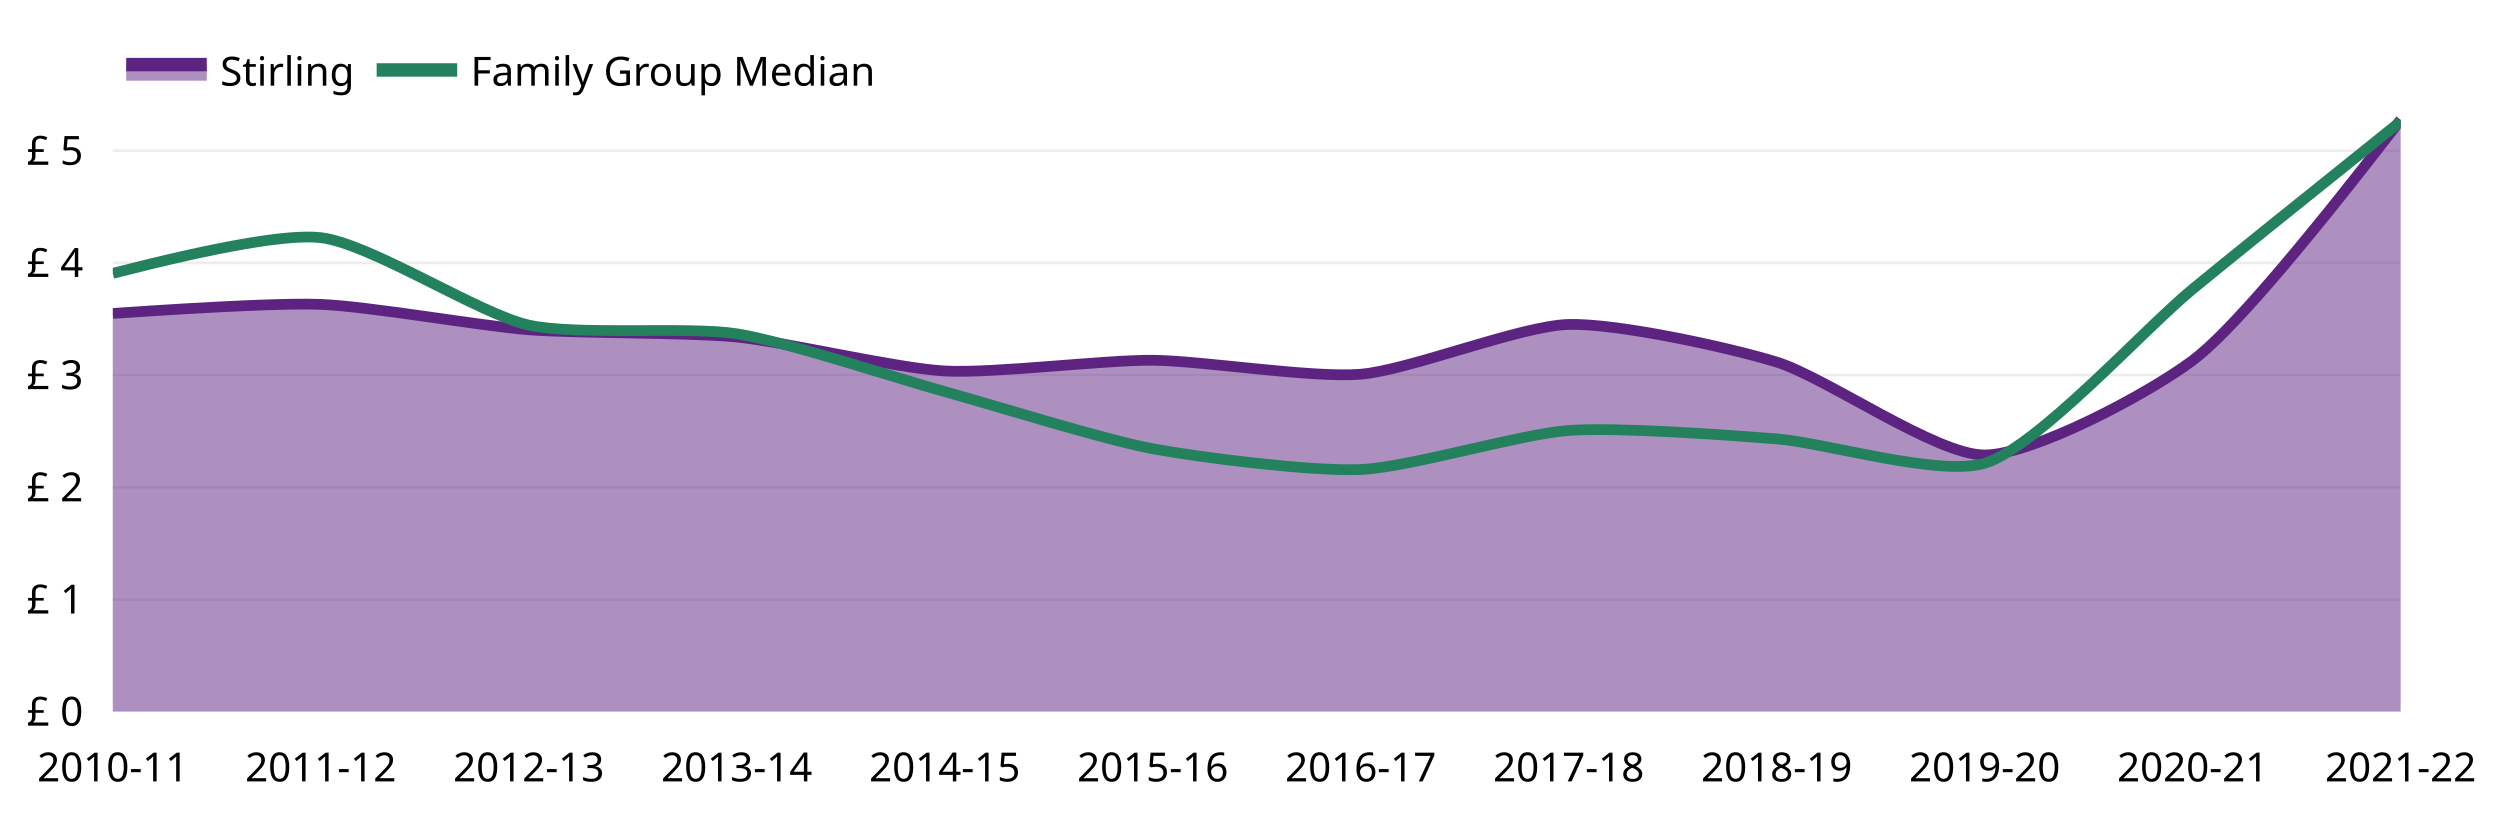
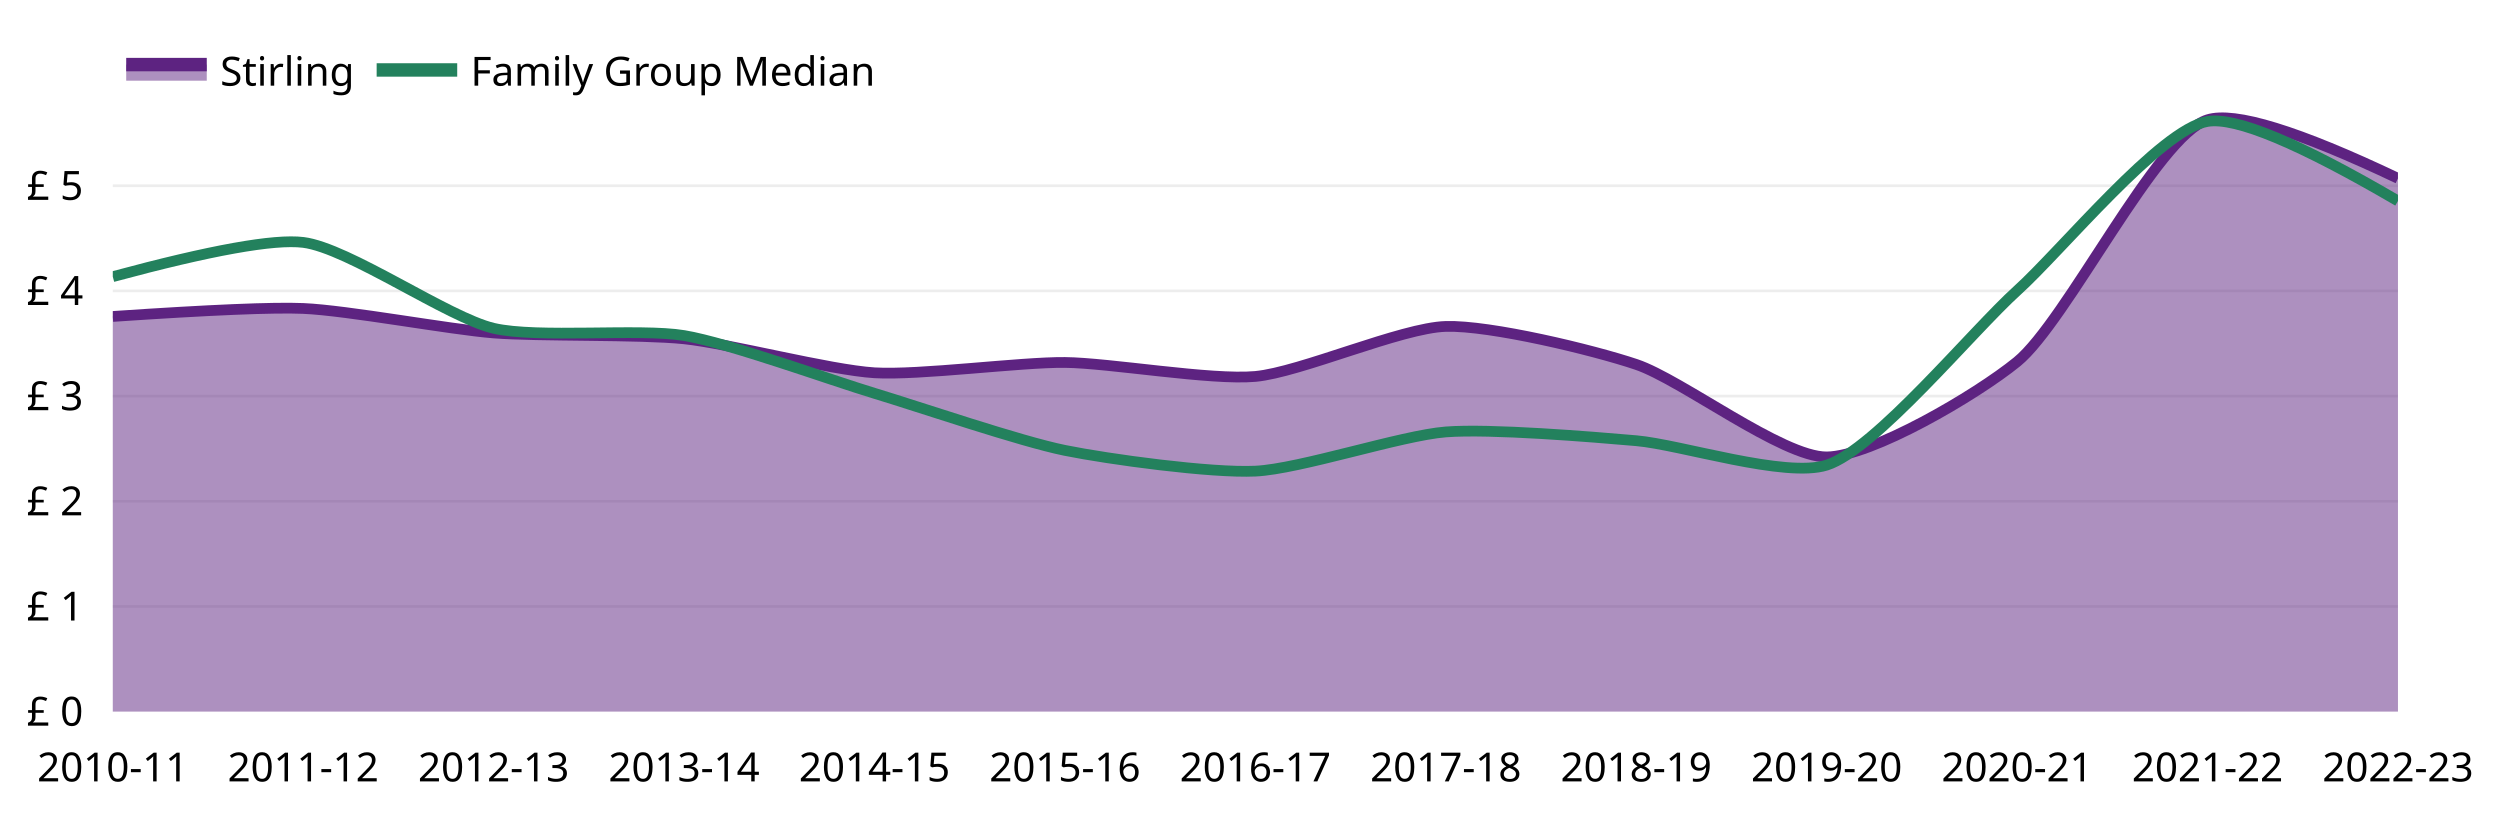
<svg xmlns="http://www.w3.org/2000/svg" class="main-svg" width="931" height="305" style="" viewBox="0 0 931 305">
  <rect x="0" y="0" width="931" height="305" style="fill: rgb(255, 255, 255); fill-opacity: 1;" />
-   <defs id="defs-97f14e">
+   <defs id="defs-fc7650">
    <g class="clips">
-       <clipPath id="clip97f14exyplot" class="plotclip">
-         <rect width="852" height="232" />
-       </clipPath>
-       <clipPath class="axesclip" id="clip97f14ex">
-         <rect x="42" y="0" width="852" height="305" />
-       </clipPath>
-       <clipPath class="axesclip" id="clip97f14ey">
+       <clipPath id="clipfc7650xyplot" class="plotclip">
+         <rect width="851" height="232" />
+       </clipPath>
+       <clipPath class="axesclip" id="clipfc7650x">
+         <rect x="42" y="0" width="851" height="305" />
+       </clipPath>
+       <clipPath class="axesclip" id="clipfc7650y">
        <rect x="0" y="33" width="931" height="232" />
      </clipPath>
-       <clipPath class="axesclip" id="clip97f14exy">
-         <rect x="42" y="33" width="852" height="232" />
+       <clipPath class="axesclip" id="clipfc7650xy">
+         <rect x="42" y="33" width="851" height="232" />
      </clipPath>
    </g>
    <g class="gradients" />
    <g class="patterns" />
  </defs>
  <g class="bglayer">
-     <rect class="bg" x="32" y="23" width="872" height="252" style="fill: rgb(0, 0, 0); fill-opacity: 0; stroke-width: 0;" />
+     <rect class="bg" x="32" y="23" width="871" height="252" style="fill: rgb(0, 0, 0); fill-opacity: 0; stroke-width: 0;" />
  </g>
  <g class="layer-below">
    <g class="imagelayer" />
    <g class="shapelayer" />
  </g>
  <g class="cartesianlayer">
    <g class="subplot xy">
      <g class="layer-subplot">
        <g class="shapelayer" />
        <g class="imagelayer" />
      </g>
+       <g class="minor-gridlayer">
+         <g class="x" />
+         <g class="y" />
+       </g>
      <g class="gridlayer">
        <g class="x">
-           <path class="xgrid crisp" transform="translate(119.45,0)" d="M0,33v232" style="stroke: rgb(255, 255, 255); stroke-opacity: 1; stroke-width: 1px;" />
-           <path class="xgrid crisp" transform="translate(196.91,0)" d="M0,33v232" style="stroke: rgb(255, 255, 255); stroke-opacity: 1; stroke-width: 1px;" />
-           <path class="xgrid crisp" transform="translate(274.36,0)" d="M0,33v232" style="stroke: rgb(255, 255, 255); stroke-opacity: 1; stroke-width: 1px;" />
-           <path class="xgrid crisp" transform="translate(351.82,0)" d="M0,33v232" style="stroke: rgb(255, 255, 255); stroke-opacity: 1; stroke-width: 1px;" />
-           <path class="xgrid crisp" transform="translate(429.27,0)" d="M0,33v232" style="stroke: rgb(255, 255, 255); stroke-opacity: 1; stroke-width: 1px;" />
-           <path class="xgrid crisp" transform="translate(506.73,0)" d="M0,33v232" style="stroke: rgb(255, 255, 255); stroke-opacity: 1; stroke-width: 1px;" />
-           <path class="xgrid crisp" transform="translate(584.18,0)" d="M0,33v232" style="stroke: rgb(255, 255, 255); stroke-opacity: 1; stroke-width: 1px;" />
-           <path class="xgrid crisp" transform="translate(661.64,0)" d="M0,33v232" style="stroke: rgb(255, 255, 255); stroke-opacity: 1; stroke-width: 1px;" />
-           <path class="xgrid crisp" transform="translate(739.09,0)" d="M0,33v232" style="stroke: rgb(255, 255, 255); stroke-opacity: 1; stroke-width: 1px;" />
-           <path class="xgrid crisp" transform="translate(816.55,0)" d="M0,33v232" style="stroke: rgb(255, 255, 255); stroke-opacity: 1; stroke-width: 1px;" />
+           <path class="xgrid crisp" transform="translate(112.92,0)" d="M0,33v232" style="stroke: rgb(255, 255, 255); stroke-opacity: 1; stroke-width: 1px;" />
+           <path class="xgrid crisp" transform="translate(183.83,0)" d="M0,33v232" style="stroke: rgb(255, 255, 255); stroke-opacity: 1; stroke-width: 1px;" />
+           <path class="xgrid crisp" transform="translate(254.75,0)" d="M0,33v232" style="stroke: rgb(255, 255, 255); stroke-opacity: 1; stroke-width: 1px;" />
+           <path class="xgrid crisp" transform="translate(325.67,0)" d="M0,33v232" style="stroke: rgb(255, 255, 255); stroke-opacity: 1; stroke-width: 1px;" />
+           <path class="xgrid crisp" transform="translate(396.58,0)" d="M0,33v232" style="stroke: rgb(255, 255, 255); stroke-opacity: 1; stroke-width: 1px;" />
+           <path class="xgrid crisp" transform="translate(467.5,0)" d="M0,33v232" style="stroke: rgb(255, 255, 255); stroke-opacity: 1; stroke-width: 1px;" />
+           <path class="xgrid crisp" transform="translate(538.42,0)" d="M0,33v232" style="stroke: rgb(255, 255, 255); stroke-opacity: 1; stroke-width: 1px;" />
+           <path class="xgrid crisp" transform="translate(609.33,0)" d="M0,33v232" style="stroke: rgb(255, 255, 255); stroke-opacity: 1; stroke-width: 1px;" />
+           <path class="xgrid crisp" transform="translate(680.25,0)" d="M0,33v232" style="stroke: rgb(255, 255, 255); stroke-opacity: 1; stroke-width: 1px;" />
+           <path class="xgrid crisp" transform="translate(751.17,0)" d="M0,33v232" style="stroke: rgb(255, 255, 255); stroke-opacity: 1; stroke-width: 1px;" />
+           <path class="xgrid crisp" transform="translate(822.08,0)" d="M0,33v232" style="stroke: rgb(255, 255, 255); stroke-opacity: 1; stroke-width: 1px;" />
        </g>
        <g class="y">
-           <path class="ygrid crisp" transform="translate(0,223.22)" d="M42,0h852" style="stroke: rgb(237, 237, 237); stroke-opacity: 1; stroke-width: 1px;" />
-           <path class="ygrid crisp" transform="translate(0,181.45)" d="M42,0h852" style="stroke: rgb(237, 237, 237); stroke-opacity: 1; stroke-width: 1px;" />
-           <path class="ygrid crisp" transform="translate(0,139.67)" d="M42,0h852" style="stroke: rgb(237, 237, 237); stroke-opacity: 1; stroke-width: 1px;" />
-           <path class="ygrid crisp" transform="translate(0,97.89)" d="M42,0h852" style="stroke: rgb(237, 237, 237); stroke-opacity: 1; stroke-width: 1px;" />
-           <path class="ygrid crisp" transform="translate(0,56.12)" d="M42,0h852" style="stroke: rgb(237, 237, 237); stroke-opacity: 1; stroke-width: 1px;" />
+           <path class="ygrid crisp" transform="translate(0,225.83)" d="M42,0h851" style="stroke: rgb(237, 237, 237); stroke-opacity: 1; stroke-width: 1px;" />
+           <path class="ygrid crisp" transform="translate(0,186.67)" d="M42,0h851" style="stroke: rgb(237, 237, 237); stroke-opacity: 1; stroke-width: 1px;" />
+           <path class="ygrid crisp" transform="translate(0,147.5)" d="M42,0h851" style="stroke: rgb(237, 237, 237); stroke-opacity: 1; stroke-width: 1px;" />
+           <path class="ygrid crisp" transform="translate(0,108.33)" d="M42,0h851" style="stroke: rgb(237, 237, 237); stroke-opacity: 1; stroke-width: 1px;" />
+           <path class="ygrid crisp" transform="translate(0,69.17)" d="M42,0h851" style="stroke: rgb(237, 237, 237); stroke-opacity: 1; stroke-width: 1px;" />
        </g>
      </g>
      <g class="zerolinelayer">
-         <path class="yzl zl crisp" transform="translate(0,265)" d="M42,0h852" style="stroke: rgb(255, 255, 255); stroke-opacity: 1; stroke-width: 2px;" />
+         <path class="yzl zl crisp" transform="translate(0,265)" d="M42,0h851" style="stroke: rgb(255, 255, 255); stroke-opacity: 1; stroke-width: 2px;" />
      </g>
      <path class="xlines-below" />
      <path class="ylines-below" />
      <g class="overlines-below" />
      <g class="xaxislayer-below" />
      <g class="yaxislayer-below" />
      <g class="overaxes-below" />
-       <g class="plot" transform="translate(42,33)" clip-path="url(#clip97f14exyplot)">
+       <g class="plot" transform="translate(42,33)" clip-path="url(#clipfc7650xyplot)">
        <g class="scatterlayer mlayer">
-           <g class="trace scatter trace8223bb" style="stroke-miterlimit: 2;">
+           <g class="trace scatter tracee02152" style="stroke-miterlimit: 2;">
            <g class="fills">
              <g>
-                 <path class="js-fill" d="M852,232L0,232L0,83.73Q59.41,79.65 77.45,80.35C95.55,81.06 136.81,88.39 154.91,89.81C172.95,91.22 214.34,90.73 232.36,92.51C250.49,94.3 291.69,104.15 309.82,105.15C327.84,106.14 369.2,101.02 387.27,101.16C405.35,101.3 446.77,107.87 464.73,106.36C482.92,104.83 524.05,88.33 542.18,87.82C560.2,87.32 601.89,96.36 619.64,101.84C638.06,107.53 679.03,136.5 697.09,136.44C715.18,136.38 757.74,113.81 774.55,101.23Q794.38,86.39 852,11.6" style="fill: rgb(93, 35, 129); fill-opacity: 0.5; stroke-width: 0;" />
+                 <path class="js-fill" d="M851,232L0,232L0,84.85Q54.4,81.16 70.92,81.87C87.5,82.58 125.25,89.67 141.83,90.99C158.35,92.3 196.26,91.45 212.75,93.17C229.36,94.9 267.06,104.81 283.67,105.83C300.16,106.84 338.04,101.82 354.58,101.98C371.13,102.14 409.08,108.7 425.5,107.19C442.18,105.66 479.81,89.06 496.42,88.56C512.91,88.07 551.13,97.26 567.33,102.71C584.25,108.4 621.72,137.25 638.25,137.16C654.82,137.07 693.89,114.18 709.17,101.73C727.55,86.75 761.3,17.47 780.08,11.6Q795.18,6.88 851,33.42" style="fill: rgb(93, 35, 129); fill-opacity: 0.5; stroke-width: 0;" />
              </g>
            </g>
            <g class="errorbars" />
            <g class="lines">
-               <path class="js-line" d="M0,83.73Q59.41,79.65 77.45,80.35C95.55,81.06 136.81,88.39 154.91,89.81C172.95,91.22 214.34,90.73 232.36,92.51C250.49,94.3 291.69,104.15 309.82,105.15C327.84,106.14 369.2,101.02 387.27,101.16C405.35,101.3 446.77,107.87 464.73,106.36C482.92,104.83 524.05,88.33 542.18,87.82C560.2,87.32 601.89,96.36 619.64,101.84C638.06,107.53 679.03,136.5 697.09,136.44C715.18,136.38 757.74,113.81 774.55,101.23Q794.38,86.39 852,11.6" style="vector-effect: non-scaling-stroke; fill: none; stroke: rgb(93, 35, 129); stroke-opacity: 1; stroke-width: 4px; opacity: 1;" />
+               <path class="js-line" d="M0,84.85Q54.4,81.16 70.92,81.87C87.5,82.58 125.25,89.67 141.83,90.99C158.35,92.3 196.26,91.45 212.75,93.17C229.36,94.9 267.06,104.81 283.67,105.83C300.16,106.84 338.04,101.82 354.58,101.98C371.13,102.14 409.08,108.7 425.5,107.19C442.18,105.66 479.81,89.06 496.42,88.56C512.91,88.07 551.13,97.26 567.33,102.71C584.25,108.4 621.72,137.25 638.25,137.16C654.82,137.07 693.89,114.18 709.17,101.73C727.55,86.75 761.3,17.47 780.08,11.6Q795.18,6.88 851,33.42" style="vector-effect: none; fill: none; stroke: rgb(93, 35, 129); stroke-opacity: 1; stroke-width: 4px; opacity: 1;" />
            </g>
            <g class="points" />
            <g class="text" />
          </g>
-           <g class="trace scatter tracebcb44c" style="stroke-miterlimit: 2; opacity: 1;">
+           <g class="trace scatter trace537c64" style="stroke-miterlimit: 2; opacity: 1;">
            <g class="fills" />
            <g class="errorbars" />
            <g class="lines">
-               <path class="js-line" d="M0,68.8Q59.67,53.46 77.45,55.5C95.84,57.6 136.46,83.95 154.91,88.07C172.63,92.03 214.45,88.47 232.36,91.3C250.6,94.18 291.74,107.84 309.82,112.84C327.89,117.83 369.05,130.72 387.27,134.11C405.2,137.44 446.71,142.63 464.73,141.85C482.86,141.07 524.03,128.63 542.18,127.31C560.18,126 601.59,129.02 619.64,130.44C637.74,131.86 680.04,144.61 697.09,139.52C716.49,133.72 756.41,89.56 774.55,74.65Q792.55,59.86 852,12.23" style="vector-effect: non-scaling-stroke; fill: none; stroke: rgb(35, 129, 93); stroke-opacity: 1; stroke-width: 4px; opacity: 1;" />
+               <path class="js-line" d="M0,70.03Q54.68,55.26 70.92,57.27C87.8,59.35 124.89,85.28 141.83,89.26C158.01,93.07 196.38,89.21 212.75,91.96C229.48,94.77 267.12,108.49 283.67,113.48C300.21,118.47 337.88,131.35 354.58,134.73C370.98,138.05 409.01,143.23 425.5,142.45C442.11,141.66 479.79,129.16 496.42,127.85C512.89,126.56 550.81,129.68 567.33,131.12C583.91,132.56 622.76,145.13 638.25,140.22C656.22,134.52 692.57,90.22 709.17,75.24C725.66,60.36 762.57,15.14 780.08,12.22Q795.84,9.59 851,41.84" style="vector-effect: none; fill: none; stroke: rgb(35, 129, 93); stroke-opacity: 1; stroke-width: 4px; opacity: 1;" />
            </g>
            <g class="points" />
            <g class="text" />
          </g>
        </g>
      </g>
      <g class="overplot" />
      <path class="xlines-above crisp" d="M0,0" style="fill: none;" />
      <path class="ylines-above crisp" d="M0,0" style="fill: none;" />
      <g class="overlines-above" />
      <g class="xaxislayer-above">
        <g class="xtick">
          <text text-anchor="middle" x="0" y="291" transform="translate(42,0)" style="font-family: 'Segoe UI Semibold'; font-size: 15px; fill: rgb(0, 0, 0); fill-opacity: 1; white-space: pre; opacity: 1;">2010-11</text>
        </g>
        <g class="xtick">
-           <text text-anchor="middle" x="0" y="291" transform="translate(119.45,0)" style="font-family: 'Segoe UI Semibold'; font-size: 15px; fill: rgb(0, 0, 0); fill-opacity: 1; white-space: pre; opacity: 1;">2011-12</text>
-         </g>
-         <g class="xtick">
-           <text text-anchor="middle" x="0" y="291" transform="translate(196.91,0)" style="font-family: 'Segoe UI Semibold'; font-size: 15px; fill: rgb(0, 0, 0); fill-opacity: 1; white-space: pre; opacity: 1;">2012-13</text>
-         </g>
-         <g class="xtick">
-           <text text-anchor="middle" x="0" y="291" transform="translate(274.36,0)" style="font-family: 'Segoe UI Semibold'; font-size: 15px; fill: rgb(0, 0, 0); fill-opacity: 1; white-space: pre; opacity: 1;">2013-14</text>
-         </g>
-         <g class="xtick">
-           <text text-anchor="middle" x="0" y="291" transform="translate(351.82,0)" style="font-family: 'Segoe UI Semibold'; font-size: 15px; fill: rgb(0, 0, 0); fill-opacity: 1; white-space: pre; opacity: 1;">2014-15</text>
-         </g>
-         <g class="xtick">
-           <text text-anchor="middle" x="0" y="291" transform="translate(429.27,0)" style="font-family: 'Segoe UI Semibold'; font-size: 15px; fill: rgb(0, 0, 0); fill-opacity: 1; white-space: pre; opacity: 1;">2015-16</text>
-         </g>
-         <g class="xtick">
-           <text text-anchor="middle" x="0" y="291" transform="translate(506.73,0)" style="font-family: 'Segoe UI Semibold'; font-size: 15px; fill: rgb(0, 0, 0); fill-opacity: 1; white-space: pre; opacity: 1;">2016-17</text>
-         </g>
-         <g class="xtick">
-           <text text-anchor="middle" x="0" y="291" transform="translate(584.18,0)" style="font-family: 'Segoe UI Semibold'; font-size: 15px; fill: rgb(0, 0, 0); fill-opacity: 1; white-space: pre; opacity: 1;">2017-18</text>
-         </g>
-         <g class="xtick">
-           <text text-anchor="middle" x="0" y="291" transform="translate(661.64,0)" style="font-family: 'Segoe UI Semibold'; font-size: 15px; fill: rgb(0, 0, 0); fill-opacity: 1; white-space: pre; opacity: 1;">2018-19</text>
-         </g>
-         <g class="xtick">
-           <text text-anchor="middle" x="0" y="291" transform="translate(739.09,0)" style="font-family: 'Segoe UI Semibold'; font-size: 15px; fill: rgb(0, 0, 0); fill-opacity: 1; white-space: pre; opacity: 1;">2019-20</text>
-         </g>
-         <g class="xtick">
-           <text text-anchor="middle" x="0" y="291" transform="translate(816.55,0)" style="font-family: 'Segoe UI Semibold'; font-size: 15px; fill: rgb(0, 0, 0); fill-opacity: 1; white-space: pre; opacity: 1;">2020-21</text>
-         </g>
-         <g class="xtick">
-           <text text-anchor="middle" x="0" y="291" transform="translate(894,0)" style="font-family: 'Segoe UI Semibold'; font-size: 15px; fill: rgb(0, 0, 0); fill-opacity: 1; white-space: pre; opacity: 1;">2021-22</text>
+           <text text-anchor="middle" x="0" y="291" transform="translate(112.92,0)" style="font-family: 'Segoe UI Semibold'; font-size: 15px; fill: rgb(0, 0, 0); fill-opacity: 1; white-space: pre; opacity: 1;">2011-12</text>
+         </g>
+         <g class="xtick">
+           <text text-anchor="middle" x="0" y="291" transform="translate(183.83,0)" style="font-family: 'Segoe UI Semibold'; font-size: 15px; fill: rgb(0, 0, 0); fill-opacity: 1; white-space: pre; opacity: 1;">2012-13</text>
+         </g>
+         <g class="xtick">
+           <text text-anchor="middle" x="0" y="291" transform="translate(254.75,0)" style="font-family: 'Segoe UI Semibold'; font-size: 15px; fill: rgb(0, 0, 0); fill-opacity: 1; white-space: pre; opacity: 1;">2013-14</text>
+         </g>
+         <g class="xtick">
+           <text text-anchor="middle" x="0" y="291" transform="translate(325.67,0)" style="font-family: 'Segoe UI Semibold'; font-size: 15px; fill: rgb(0, 0, 0); fill-opacity: 1; white-space: pre; opacity: 1;">2014-15</text>
+         </g>
+         <g class="xtick">
+           <text text-anchor="middle" x="0" y="291" transform="translate(396.58,0)" style="font-family: 'Segoe UI Semibold'; font-size: 15px; fill: rgb(0, 0, 0); fill-opacity: 1; white-space: pre; opacity: 1;">2015-16</text>
+         </g>
+         <g class="xtick">
+           <text text-anchor="middle" x="0" y="291" transform="translate(467.5,0)" style="font-family: 'Segoe UI Semibold'; font-size: 15px; fill: rgb(0, 0, 0); fill-opacity: 1; white-space: pre; opacity: 1;">2016-17</text>
+         </g>
+         <g class="xtick">
+           <text text-anchor="middle" x="0" y="291" transform="translate(538.42,0)" style="font-family: 'Segoe UI Semibold'; font-size: 15px; fill: rgb(0, 0, 0); fill-opacity: 1; white-space: pre; opacity: 1;">2017-18</text>
+         </g>
+         <g class="xtick">
+           <text text-anchor="middle" x="0" y="291" transform="translate(609.33,0)" style="font-family: 'Segoe UI Semibold'; font-size: 15px; fill: rgb(0, 0, 0); fill-opacity: 1; white-space: pre; opacity: 1;">2018-19</text>
+         </g>
+         <g class="xtick">
+           <text text-anchor="middle" x="0" y="291" transform="translate(680.25,0)" style="font-family: 'Segoe UI Semibold'; font-size: 15px; fill: rgb(0, 0, 0); fill-opacity: 1; white-space: pre; opacity: 1;">2019-20</text>
+         </g>
+         <g class="xtick">
+           <text text-anchor="middle" x="0" y="291" transform="translate(751.17,0)" style="font-family: 'Segoe UI Semibold'; font-size: 15px; fill: rgb(0, 0, 0); fill-opacity: 1; white-space: pre; opacity: 1;">2020-21</text>
+         </g>
+         <g class="xtick">
+           <text text-anchor="middle" x="0" y="291" transform="translate(822.08,0)" style="font-family: 'Segoe UI Semibold'; font-size: 15px; fill: rgb(0, 0, 0); fill-opacity: 1; white-space: pre; opacity: 1;">2021-22</text>
+         </g>
+         <g class="xtick">
+           <text text-anchor="middle" x="0" y="291" transform="translate(893,0)" style="font-family: 'Segoe UI Semibold'; font-size: 15px; fill: rgb(0, 0, 0); fill-opacity: 1; white-space: pre; opacity: 1;">2022-23</text>
        </g>
      </g>
      <g class="yaxislayer-above">
        <g class="ytick">
          <text text-anchor="end" x="31" y="5.25" transform="translate(0,265)" style="font-family: 'Segoe UI Semibold'; font-size: 15px; fill: rgb(0, 0, 0); fill-opacity: 1; white-space: pre; opacity: 1;">£ 0</text>
        </g>
        <g class="ytick">
-           <text text-anchor="end" x="31" y="5.25" style="font-family: 'Segoe UI Semibold'; font-size: 15px; fill: rgb(0, 0, 0); fill-opacity: 1; white-space: pre; opacity: 1;" transform="translate(0,223.22)">£ 1</text>
-         </g>
-         <g class="ytick">
-           <text text-anchor="end" x="31" y="5.25" style="font-family: 'Segoe UI Semibold'; font-size: 15px; fill: rgb(0, 0, 0); fill-opacity: 1; white-space: pre; opacity: 1;" transform="translate(0,181.45)">£ 2</text>
-         </g>
-         <g class="ytick">
-           <text text-anchor="end" x="31" y="5.25" style="font-family: 'Segoe UI Semibold'; font-size: 15px; fill: rgb(0, 0, 0); fill-opacity: 1; white-space: pre; opacity: 1;" transform="translate(0,139.67)">£ 3</text>
-         </g>
-         <g class="ytick">
-           <text text-anchor="end" x="31" y="5.25" style="font-family: 'Segoe UI Semibold'; font-size: 15px; fill: rgb(0, 0, 0); fill-opacity: 1; white-space: pre; opacity: 1;" transform="translate(0,97.89)">£ 4</text>
-         </g>
-         <g class="ytick">
-           <text text-anchor="end" x="31" y="5.25" style="font-family: 'Segoe UI Semibold'; font-size: 15px; fill: rgb(0, 0, 0); fill-opacity: 1; white-space: pre; opacity: 1;" transform="translate(0,56.12)">£ 5</text>
+           <text text-anchor="end" x="31" y="5.25" style="font-family: 'Segoe UI Semibold'; font-size: 15px; fill: rgb(0, 0, 0); fill-opacity: 1; white-space: pre; opacity: 1;" transform="translate(0,225.83)">£ 1</text>
+         </g>
+         <g class="ytick">
+           <text text-anchor="end" x="31" y="5.25" style="font-family: 'Segoe UI Semibold'; font-size: 15px; fill: rgb(0, 0, 0); fill-opacity: 1; white-space: pre; opacity: 1;" transform="translate(0,186.67)">£ 2</text>
+         </g>
+         <g class="ytick">
+           <text text-anchor="end" x="31" y="5.25" style="font-family: 'Segoe UI Semibold'; font-size: 15px; fill: rgb(0, 0, 0); fill-opacity: 1; white-space: pre; opacity: 1;" transform="translate(0,147.5)">£ 3</text>
+         </g>
+         <g class="ytick">
+           <text text-anchor="end" x="31" y="5.25" style="font-family: 'Segoe UI Semibold'; font-size: 15px; fill: rgb(0, 0, 0); fill-opacity: 1; white-space: pre; opacity: 1;" transform="translate(0,108.33)">£ 4</text>
+         </g>
+         <g class="ytick">
+           <text text-anchor="end" x="31" y="5.25" style="font-family: 'Segoe UI Semibold'; font-size: 15px; fill: rgb(0, 0, 0); fill-opacity: 1; white-space: pre; opacity: 1;" transform="translate(0,69.17)">£ 5</text>
        </g>
      </g>
      <g class="overaxes-above" />
    </g>
  </g>
  <g class="polarlayer" />
  <g class="smithlayer" />
  <g class="ternarylayer" />
  <g class="geolayer" />
  <g class="funnelarealayer" />
  <g class="pielayer" />
  <g class="iciclelayer" />
  <g class="treemaplayer" />
  <g class="sunburstlayer" />
  <g class="glimages" />
-   <defs id="topdefs-97f14e">
+   <defs id="topdefs-fc7650">
    <g class="clips" />
-     <clipPath id="legend97f14e">
+     <clipPath id="legendfc7650">
      <rect width="285" height="33" x="0" y="0" />
    </clipPath>
  </defs>
  <g class="layer-above">
    <g class="imagelayer" />
    <g class="shapelayer" />
  </g>
  <g class="infolayer">
    <g class="legend" pointer-events="all" transform="translate(42,9.8)">
      <rect class="bg" shape-rendering="crispEdges" width="285" height="33" x="0" y="0" style="stroke: rgb(68, 68, 68); stroke-opacity: 1; fill: rgb(0, 0, 0); fill-opacity: 0; stroke-width: 0px;" />
-       <g class="scrollbox" transform="" clip-path="url(#legend97f14e)">
+       <g class="scrollbox" transform="" clip-path="url(#legendfc7650)">
        <g class="groups">
          <g class="traces" transform="translate(0,16.25)" style="opacity: 1;">
            <text class="legendtext" text-anchor="start" x="40" y="5.85" style="font-family: 'Segoe UI Semibold'; font-size: 15px; fill: rgb(0, 0, 0); fill-opacity: 1; white-space: pre;">Stirling</text>
            <g class="layers">
              <g class="legendfill">
                <path class="js-fill" d="M5,-2h30v6h-30z" style="stroke-width: 0; fill: rgb(93, 35, 129); fill-opacity: 0.5;" />
              </g>
              <g class="legendlines">
                <path class="js-line" d="M5,-2h30" style="fill: none; stroke: rgb(93, 35, 129); stroke-opacity: 1; stroke-width: 5px;" />
              </g>
              <g class="legendsymbols">
                <g class="legendpoints" />
              </g>
            </g>
            <rect class="legendtoggle" x="0" y="-11.25" width="90.766" height="22.5" style="fill: rgb(0, 0, 0); fill-opacity: 0;" />
          </g>
          <g class="traces" transform="translate(93.26562,16.25)" style="opacity: 1;">
            <text class="legendtext" text-anchor="start" x="40" y="5.85" style="font-family: 'Segoe UI Semibold'; font-size: 15px; fill: rgb(0, 0, 0); fill-opacity: 1; white-space: pre;">Family Group Median</text>
            <g class="layers" style="opacity: 1;">
              <g class="legendfill" />
              <g class="legendlines">
                <path class="js-line" d="M5,0h30" style="fill: none; stroke: rgb(35, 129, 93); stroke-opacity: 1; stroke-width: 5px;" />
              </g>
              <g class="legendsymbols">
                <g class="legendpoints" />
              </g>
            </g>
            <rect class="legendtoggle" x="0" y="-11.25" width="188.609" height="22.5" style="fill: rgb(0, 0, 0); fill-opacity: 0;" />
          </g>
        </g>
      </g>
      <rect class="scrollbar" rx="20" ry="3" width="0" height="0" x="0" y="0" style="fill: rgb(128, 139, 164); fill-opacity: 1;" />
    </g>
    <g class="g-gtitle" />
    <g class="g-xtitle" />
    <g class="g-ytitle" />
  </g>
</svg>
